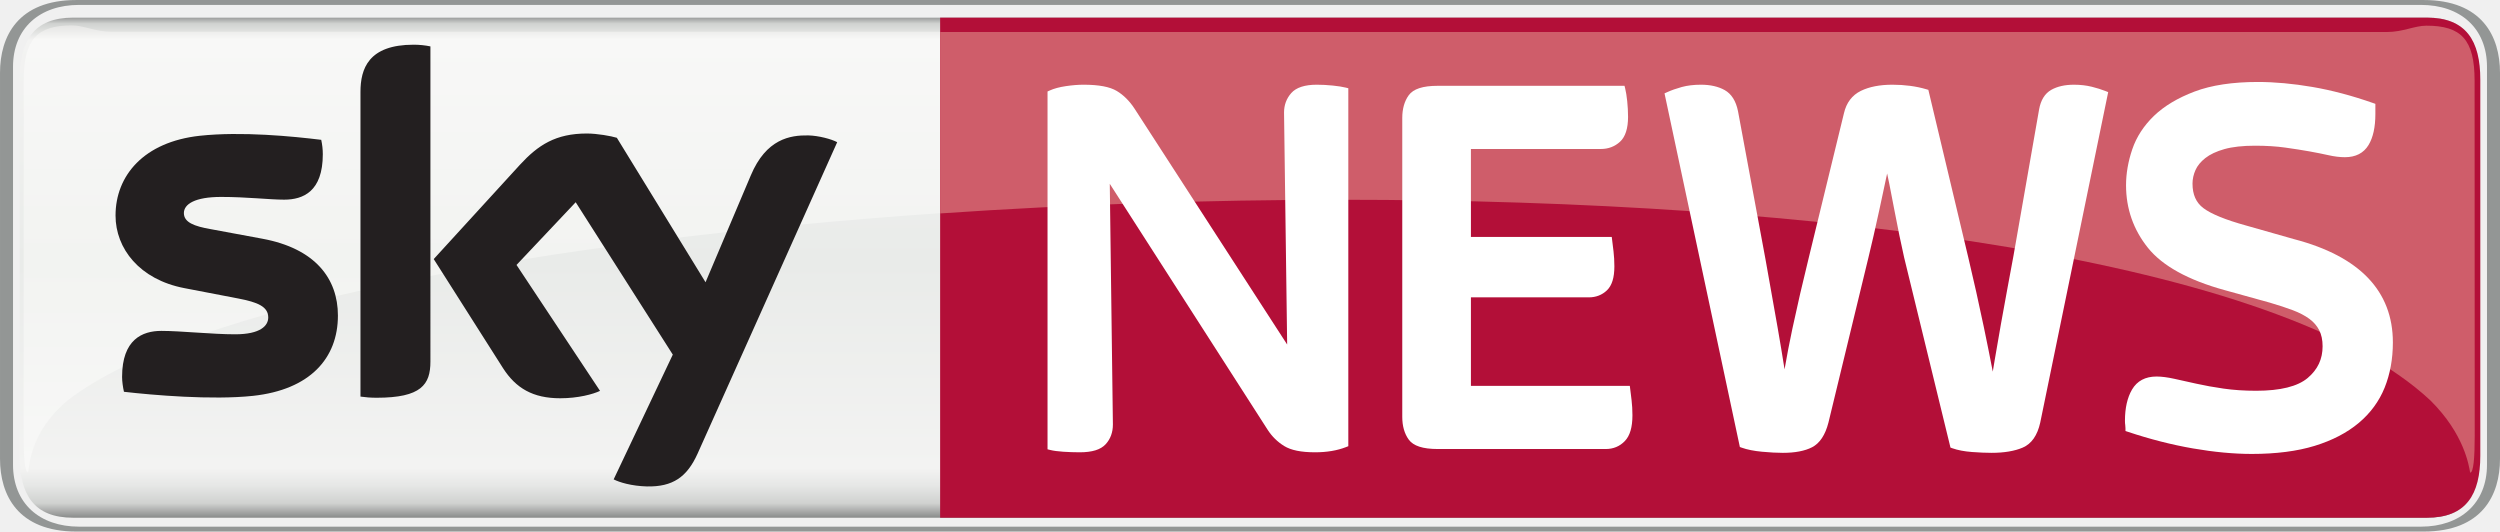
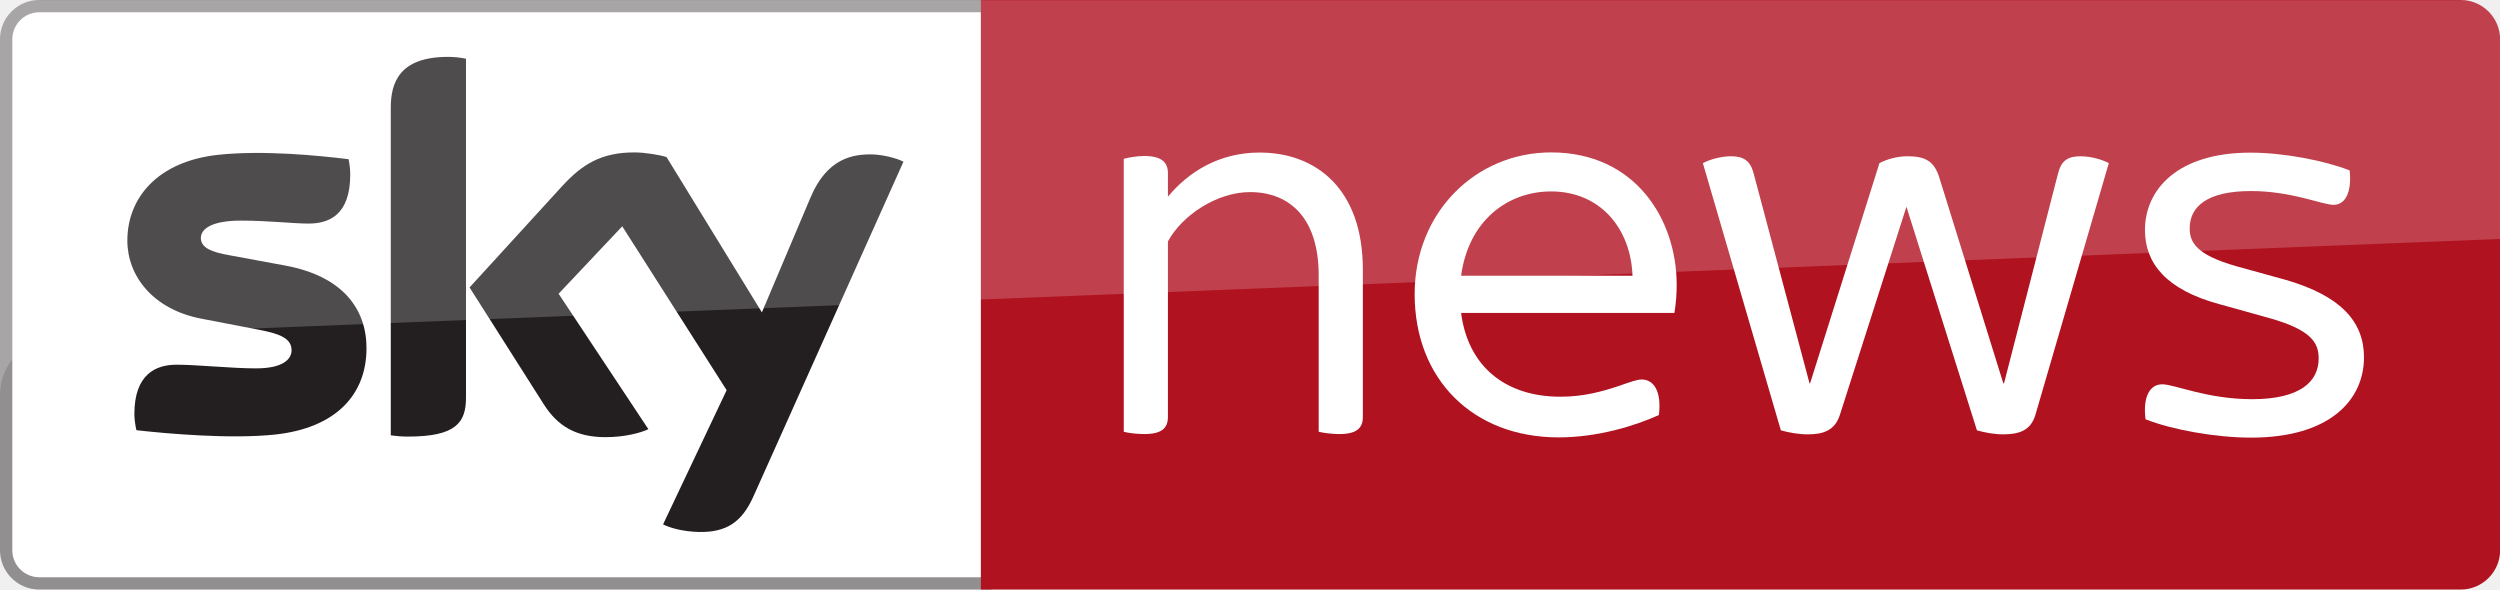
- <svg xmlns="http://www.w3.org/2000/svg" id="svg12036" width="470.34mm" height="100mm" version="1.1" viewBox="0 0 470.34 100">
-   <defs id="defs12030">
-     <linearGradient id="linearGradient5616-5" x2="1" gradientTransform="matrix(0 361.55 361.55 0 697.78 -612.63)" gradientUnits="userSpaceOnUse">
-       <stop id="stop5600-1" stop-color="#a6a4a3" offset="0" />
-       <stop id="stop5602-6" stop-color="#e3e3e1" offset=".02" />
-       <stop id="stop5604-8" stop-color="#f8f8f7" offset=".052" />
-       <stop id="stop5606-8" stop-color="#f2f3f1" offset=".488" />
-       <stop id="stop5608-3" stop-color="#f8f8f7" offset=".895" />
-       <stop id="stop5610-9" stop-color="#f0f0f0" offset=".929" />
-       <stop id="stop5612-2" stop-color="#e3e3e1" offset=".964" />
-       <stop id="stop5614-1" stop-color="#a6a4a3" offset="1" />
-     </linearGradient>
-     <linearGradient id="linearGradient4644-2-6" x2="1" gradientTransform="matrix(0 95.661 95.661 0 261.2 11.936)" gradientUnits="userSpaceOnUse">
-       <stop id="stop5568" stop-color="#777878" offset="0" />
-       <stop id="stop5570" stop-color="#d0d2d0" offset=".02" />
-       <stop id="stop5572" stop-color="#f3f3f2" offset=".052" />
-       <stop id="stop5574" stop-color="#e9ebe9" offset=".488" />
-       <stop id="stop5576" stop-color="#f3f3f2" offset=".895" />
-       <stop id="stop5578" stop-color="#e6e7e6" offset=".929" />
-       <stop id="stop5580" stop-color="#d0d2d0" offset=".964" />
-       <stop id="stop5582" stop-color="#777878" offset="1" />
-     </linearGradient>
+ <svg xmlns="http://www.w3.org/2000/svg" id="svg16739" width="799.89" height="188.62" version="1.1" viewBox="0 0 211.64 49.904">
+   <defs id="defs16733">
+     <clipPath id="clipPath12018">
+       <path id="path12016" d="m204.01 334.3h52.422v12.36h-52.422z" />
+     </clipPath>
+     <clipPath id="clipPath12058">
+       <path id="path12056" d="m204.01 346.66h52.422v-8.286h-52.422z" />
+     </clipPath>
+     <clipPath id="clipPath12062">
+       <path id="path12060" d="m204.01 338.37h52.422v8.286h-52.422z" />
+     </clipPath>
  </defs>
-   <g id="layer1" transform="translate(-26.029 -9.4367)">
-     <path id="path5586-5-8-8" d="m39.785 12.755c-7.416 0-10.054 4.377-10.054 11.661v70.76c0 7.285 2.638 11.662 10.054 11.662h442.83c7.417 0 10.054-4.377 10.054-11.662v-70.76c0-7.285-2.638-11.661-10.054-11.661z" fill="url(#linearGradient4644-2-6)" />
-     <g id="g5598-3" transform="matrix(8.0887 0 0 -8.0887 -1678 3807.1)">
-       <path id="path5618-3" transform="matrix(.03271 0 0 -.03271 216.92 449.16)" d="m-140-603.82c-24.751 0-34.26 9.885-34.26 39.111l-0.092 252.43c0 15.732 0.875 26.277 3.238 26.277h6e-3c0.859-4.943 1.584-29.213 28.236-51.334 85.425-65.93 336.07-113.52 620.3-132.98 2e-3 -1.3e-4 4e-3 1.3e-4 6e-3 0 92.999-6.365 189.66-9.725 285.25-9.725 340.05 0 667.26 42.417 774.46 142.7 24.106 23.873 27.377 46.393 28.236 51.336 2.366 0 3.24-10.547 3.24-26.279l-0.092-252.43c0-29.226-9.504-39.109-34.258-39.109-8.38 0-16.764 4.496-27.932 4.496h-1618.4c-11.165 0-19.55-4.498-27.93-4.498z" fill="url(#linearGradient5616-5)" />
+   <g id="layer1" transform="translate(26.245 -101.09)">
+     <g id="g12012" transform="matrix(4.0377,0,0,-4.0377,-850,1500.8)">
+       <g id="g12014" clip-path="url(#clipPath12018)">
+         <g id="g12020" transform="translate(204.7,346.53)">
+           <path id="path12022" d="m0 0c-0.314 0-0.569-0.26-0.569-0.579v-10.941c0-0.319 0.255-0.579 0.569-0.579l20.097-1e-3v12.098z" fill="#fff" />
+         </g>
+         <g id="g12024" transform="translate(204.84,334.3)">
+           <path id="path12026" d="m0 0h19.963v0.258h-19.963c-0.313 0-0.566 0.253-0.566 0.566v10.712c0 0.313 0.253 0.567 0.566 0.567h19.963v0.257h-19.963c-0.455 0-0.824-0.369-0.824-0.824v-10.712c0-0.455 0.369-0.824 0.824-0.824" fill="#918f90" />
+         </g>
+         <g id="g12028" transform="translate(255.61,346.66)">
+           <path id="path12030" d="m0 0h-31.029v-12.36h31.029c0.453 0 0.824 0.371 0.824 0.824v10.712c0 0.453-0.371 0.824-0.824 0.824" fill="#b01220" />
+         </g>
+         <g id="g12032" transform="translate(234.65,340.88)">
+           <path id="path12034" d="m0 0h3.594c-0.036 0.986-0.673 1.767-1.707 1.767-0.913 0-1.731-0.613-1.887-1.767m4.472-0.781h-4.472c0.144-1.118 0.926-1.756 2.08-1.756 0.493 0 0.877 0.109 1.238 0.229 0.24 0.084 0.373 0.132 0.469 0.132 0.24 0 0.421-0.228 0.36-0.745-0.505-0.229-1.286-0.469-2.103-0.469-1.792 0-3.018 1.214-3.018 3.005 0 1.719 1.287 2.97 2.861 2.97 1.768 0 2.633-1.407 2.633-2.777 0-0.181-0.012-0.373-0.048-0.589" fill="#fff" />
+         </g>
+         <g id="g12036" transform="translate(232.59,341.01)">
+           <path id="path12038" d="m0 0v-3.09c0-0.228-0.12-0.36-0.493-0.36-0.156 0-0.336 0.024-0.433 0.048v3.282c0 1.178-0.589 1.743-1.442 1.743-0.685 0-1.419-0.481-1.719-1.034v-3.679c0-0.228-0.121-0.36-0.493-0.36-0.168 0-0.349 0.024-0.433 0.048v5.722c0.084 0.024 0.265 0.06 0.433 0.06 0.372 0 0.493-0.144 0.493-0.36v-0.493c0.42 0.505 1.058 0.925 1.923 0.925 1.178 0 2.164-0.757 2.164-2.452" fill="#fff" />
+         </g>
+         <g id="g12040" transform="translate(249,337.87)">
+           <path id="path12042" d="m0 0c-0.06 0.481 0.096 0.733 0.349 0.733 0.264 0 0.937-0.312 1.887-0.312 1.01 0 1.394 0.372 1.394 0.853 0 0.325-0.144 0.601-1.057 0.854l-1.034 0.288c-1.106 0.301-1.551 0.854-1.551 1.551 0 0.842 0.673 1.623 2.212 1.623 0.697 0 1.563-0.168 2.08-0.373 0.048-0.468-0.097-0.721-0.337-0.721s-0.878 0.289-1.731 0.289c-0.938 0-1.286-0.337-1.286-0.782 0-0.288 0.132-0.553 0.973-0.793l1.046-0.289c1.154-0.336 1.635-0.877 1.635-1.623 0-0.889-0.709-1.683-2.368-1.683-0.745 0-1.671 0.169-2.212 0.385" fill="#fff" />
+         </g>
+         <g id="g12044" transform="translate(248.23,343.24)">
+           <path id="path12046" d="m0 0-1.539-5.277c-0.096-0.325-0.336-0.409-0.673-0.409-0.192 0-0.385 0.036-0.553 0.084l-1.478 4.688-1.395-4.363c-0.108-0.337-0.361-0.409-0.673-0.409-0.193 0-0.397 0.036-0.565 0.084l-1.635 5.602c0.132 0.072 0.373 0.144 0.589 0.144 0.252 0 0.397-0.084 0.469-0.336l1.178-4.424h0.012l1.454 4.616c0.157 0.084 0.373 0.144 0.59 0.144 0.36 0 0.553-0.096 0.661-0.433l1.346-4.327h0.015l1.139 4.424c0.072 0.252 0.205 0.336 0.469 0.336 0.216 0 0.457-0.072 0.589-0.144" fill="#fff" />
+         </g>
+         <g id="g12048" transform="translate(211.7,339.36)">
+           <path id="path12050" d="m0 0c0-0.965-0.631-1.671-1.913-1.81-0.929-0.1-2.273 0.018-2.911 0.091-0.024 0.104-0.043 0.234-0.043 0.336 0 0.845 0.457 1.037 0.885 1.037 0.444 0 1.144-0.077 1.665-0.077 0.571 0 0.746 0.195 0.746 0.38 0 0.242-0.231 0.343-0.676 0.428l-1.215 0.234c-1.012 0.193-1.552 0.894-1.552 1.636 0 0.903 0.639 1.659 1.896 1.799 0.95 0.102 2.107-0.014 2.742-0.091 0.023-0.11 0.035-0.213 0.035-0.326 0-0.842-0.444-1.024-0.872-1.024-0.329 0-0.839 0.062-1.421 0.062-0.593 0-0.839-0.164-0.839-0.364 0-0.211 0.234-0.298 0.605-0.363l1.163-0.215c1.194-0.22 1.705-0.898 1.705-1.733m2.086-1.036c0-0.518-0.203-0.817-1.214-0.817-0.134 0-0.251 0.01-0.363 0.026v6.869c0 0.522 0.177 1.066 1.198 1.066 0.129 0 0.258-0.013 0.379-0.039zm4.132-2.658c0.132-0.068 0.404-0.15 0.747-0.159 0.586-0.013 0.907 0.212 1.144 0.738l3.149 7.025c-0.13 0.07-0.417 0.147-0.653 0.153-0.405 7e-3 -0.948-0.076-1.296-0.905l-1.019-2.407-2 3.258c-0.129 0.04-0.444 0.096-0.676 0.096-0.704 0-1.1-0.26-1.509-0.704l-1.944-2.127 1.563-2.461c0.289-0.449 0.671-0.678 1.289-0.678 0.405 0 0.742 0.092 0.897 0.167l-1.882 2.84 1.334 1.414 2.189-3.436z" fill="#231f20" />
+         </g>
+         <g id="g12052">
+           <g id="g12074">
+             <g id="g12072" clip-path="url(#clipPath12058)" opacity=".2">
+               <g id="g12070">
+                 <g id="g12068" clip-path="url(#clipPath12062)">
+                   <g id="g12066" transform="translate(204.84,346.66)">
+                     <path id="path12064" d="m0 0h50.774c0.455 0 0.824-0.369 0.824-0.824v-4.185l-51.235-2.042c-0.663-0.026-1.187-0.571-1.187-1.235v7.462c0 0.455 0.369 0.824 0.824 0.824" fill="#fff" />
+                   </g>
+                 </g>
+               </g>
+             </g>
+           </g>
+         </g>
+       </g>
    </g>
-     <path id="path5588-1" d="m202.9 12.755v94.083h279.71c7.417 0 10.054-4.377 10.054-11.662v-70.76c0-7.285-2.638-11.661-10.054-11.661z" fill="#b30f38" />
-     <path id="path5556" d="m482 109.44c11.012 0 14.369-6.846 14.369-13.689v-72.622c0-6.844-3.357-13.689-14.369-13.689h-441.6c-11.013 0-14.369 6.845-14.369 13.689v72.622c0 6.843 3.357 13.689 14.369 13.689h441.6m-441.09-0.92c-7.417 0-12.432-4.377-12.432-11.661v-74.838c0-7.285 5.016-11.661 12.432-11.661h440.58c7.417 0 12.432 4.377 12.432 11.661v74.838c0 7.285-5.016 11.661-12.432 11.661h-440.58" fill="#939695" />
-     <path id="path5620" d="m490.75 98.358c-0.227-1.308-1.093-7.266-7.471-13.582-28.364-26.534-114.94-37.757-204.91-37.757-25.293 0-50.868 0.889-75.474 2.573v-34.134h272.24c2.955 0 5.173-1.19 7.39-1.19 6.549 0 9.064 2.615 9.064 10.348l0.024 66.79c0 4.162-0.231 6.953-0.857 6.953" fill="#cf5d6a" />
-     <path id="path5622" d="m276.76 25.532c-1.018-0.105-2.029-0.158-3.007-0.158-2.258 0-3.869 0.529-4.791 1.572-0.9 1.018-1.358 2.246-1.358 3.659l0.586 43.648-28.691-44.342c-0.946-1.457-2.077-2.586-3.362-3.358-1.323-0.793-3.373-1.179-6.27-1.179-0.983 0-2.09 0.089-3.291 0.265-1.228 0.181-2.259 0.459-3.066 0.827l-0.403 0.184v67.317l0.523 0.131c0.595 0.147 1.391 0.255 2.436 0.328 1.025 0.065 2.062 0.104 3.086 0.104 2.351 0 3.949-0.494 4.885-1.51 0.908-0.987 1.368-2.236 1.368-3.721l-0.587-45.282 29.705 46.282c0.806 1.249 1.849 2.274 3.1 3.046 1.291 0.796 3.195 1.184 5.822 1.184 2.205 0 4.16-0.328 5.813-0.975l0.438-0.171v-67.344l-0.523-0.13c-0.582-0.145-1.395-0.272-2.413-0.378" fill="#fff" />
-     <path id="path5624" d="m332.73 82.632-0.073-0.605h-29.895v-16.646h22.177c1.347 0 2.494-0.445 3.413-1.324 0.942-0.9 1.399-2.377 1.399-4.516 0-0.981-0.057-1.927-0.16-2.811l-0.332-2.72h-26.497v-16.543h24.444c1.407 0 2.622-0.459 3.608-1.366 1.002-0.922 1.511-2.497 1.511-4.68 0-0.975-0.057-1.969-0.158-2.957-0.108-1.001-0.232-1.773-0.379-2.36l-0.13-0.523h-35.148c-2.8 0-4.584 0.582-5.451 1.779-0.805 1.113-1.213 2.548-1.213 4.267v56.24c0 1.72 0.408 3.156 1.213 4.268 0.865 1.196 2.649 1.778 5.451 1.778h31.623c1.426 0 2.633-0.504 3.587-1.499 0.961-1.001 1.429-2.589 1.429-4.856 0-0.986-0.057-1.932-0.159-2.812-0.103-0.859-0.19-1.563-0.258-2.114" fill="#fff" />
-     <path id="path5626" d="m419.56 25.756c-1.015-0.253-2.145-0.381-3.359-0.381-1.692 0-3.123 0.324-4.255 0.965-1.215 0.689-1.987 1.943-2.297 3.726l-4.813 27.496-1.128 6.076c-0.409 2.201-0.82 4.451-1.229 6.752-0.411 2.304-0.805 4.572-1.179 6.804-0.124 0.731-0.243 1.451-0.358 2.157-0.509-2.648-1.071-5.447-1.679-8.364-0.929-4.437-1.916-8.861-2.939-13.152l-7.504-31.496-0.383-0.112c-1.91-0.565-4.056-0.853-6.377-0.853-2.361 0-4.352 0.387-5.918 1.151-1.665 0.813-2.742 2.234-3.2 4.217l-6.596 27.087c-1.164 4.716-2.206 9.229-3.098 13.412-0.557 2.612-1.052 5.182-1.479 7.683-0.396-2.515-0.832-5.128-1.298-7.813-0.761-4.361-1.521-8.637-2.279-12.831l-5.181-27.924c-0.385-1.915-1.226-3.249-2.502-3.967-1.199-0.673-2.698-1.015-4.458-1.015-1.358 0-2.58 0.146-3.634 0.436-1.026 0.284-1.943 0.608-2.729 0.965l-0.504 0.229 14.176 66.532 0.362 0.13c1.005 0.36 2.287 0.615 3.813 0.759 1.49 0.138 2.806 0.209 3.913 0.209 2.289 0 4.14-0.355 5.498-1.055 1.442-0.743 2.476-2.296 3.075-4.623l7.539-31.107c0.616-2.522 1.294-5.491 2.018-8.823 0.504-2.325 1.001-4.641 1.488-6.948 0.142 0.64 0.278 1.288 0.408 1.94 0.342 1.715 0.668 3.394 0.975 5.039 0.31 1.653 0.618 3.221 0.928 4.7 0.31 1.481 0.603 2.839 0.881 4.091l8.725 35.796 0.35 0.125c1.022 0.362 2.267 0.599 3.701 0.707 1.394 0.104 2.629 0.156 3.673 0.156 2.361 0 4.333-0.33 5.861-0.982 1.661-0.708 2.772-2.292 3.305-4.719l12.782-62.163-0.537-0.214c-0.715-0.284-1.577-0.553-2.561-0.801" fill="#fff" />
-     <path id="path5628" d="m457.69 54.448-9.069-2.577c-3.881-1.069-6.591-2.173-8.059-3.284-1.375-1.039-2.043-2.543-2.043-4.6 0-0.862 0.188-1.72 0.559-2.553 0.362-0.818 0.987-1.578 1.854-2.261 0.885-0.695 2.088-1.26 3.573-1.681 1.513-0.427 3.459-0.644 5.787-0.644 2.086 0 3.994 0.119 5.673 0.354 1.715 0.241 3.248 0.482 4.556 0.717 1.328 0.239 2.531 0.48 3.575 0.715 1.107 0.25 2.145 0.378 3.089 0.378 2.034 0 3.532-0.771 4.452-2.291 0.853-1.408 1.285-3.365 1.285-5.816v-1.932l-0.462-0.162c-3.934-1.38-7.767-2.394-11.391-3.016-3.627-0.621-7.079-0.937-10.262-0.937-4.729 0-8.729 0.604-11.884 1.796-3.164 1.196-5.738 2.737-7.652 4.578-1.924 1.855-3.301 3.976-4.088 6.301-0.777 2.289-1.169 4.564-1.169 6.761 0 4.399 1.384 8.357 4.116 11.763 2.723 3.396 7.575 6.074 14.416 7.958l8.539 2.367c1.608 0.469 3.064 0.949 4.326 1.424 1.207 0.457 2.245 1 3.083 1.611 0.804 0.59 1.429 1.306 1.855 2.13 0.427 0.826 0.644 1.846 0.644 3.031 0 2.418-0.914 4.369-2.795 5.963-1.888 1.6-5.151 2.411-9.699 2.411-2.224 0-4.287-0.136-6.132-0.404-1.864-0.27-3.579-0.579-5.101-0.919l-4.171-0.926c-1.284-0.285-2.408-0.429-3.343-0.429-2.106 0-3.658 0.825-4.613 2.453-0.882 1.508-1.33 3.479-1.33 5.859 0 0.322 0.016 0.596 0.057 0.832 0.024 0.174 0.041 0.379 0.041 0.611v0.497l0.472 0.157c4.136 1.379 8.242 2.428 12.204 3.116 3.975 0.69 7.705 1.04 11.087 1.04 4.576 0 8.561-0.513 11.843-1.525 3.299-1.016 6.083-2.464 8.275-4.301 2.207-1.851 3.849-4.09 4.883-6.658 1.024-2.544 1.544-5.403 1.544-8.498 0-9.647-6.24-16.179-18.528-19.41" fill="#fff" />
-     <path id="path5630" d="m89.603 68.807c0 8.054-5.267 13.939-15.96 15.103-7.75 0.83-18.968-0.15-24.293-0.764-0.198-0.869-0.352-1.95-0.352-2.8 0-7.05 3.811-8.657 7.378-8.657 3.705 0 9.545 0.642 13.89 0.642 4.771 0 6.229-1.623 6.229-3.163 0-2.023-1.928-2.863-5.635-3.573l-10.144-1.951c-8.445-1.618-12.95-7.459-12.95-13.657 0-7.535 5.334-13.842 15.821-15.004 7.93-0.857 17.579 0.111 22.876 0.76 0.196 0.911 0.297 1.77 0.297 2.716 0 7.025-3.705 8.541-7.276 8.541-2.745 0-7.001-0.514-11.859-0.514-4.949 0-7.001 1.369-7.001 3.037 0 1.755 1.956 2.484 5.053 3.025l9.697 1.798c9.96 1.838 14.229 7.496 14.229 14.458zm17.404 8.648c0 4.321-1.697 6.812-10.128 6.812-1.117 0-2.095-0.083-3.032-0.217v-57.311c0-4.353 1.48-8.893 9.999-8.893 1.072 0 2.154 0.11 3.16 0.321zm34.473 22.171c1.104 0.565 3.377 1.25 6.236 1.327 4.891 0.107 7.565-1.771 9.545-6.155l26.275-58.61c-1.084-0.584-3.481-1.231-5.452-1.277-3.374-0.057-7.908 0.631-10.81 7.544l-8.507 20.083-16.687-27.18c-1.077-0.331-3.704-0.804-5.635-0.804-5.88 0-9.179 2.173-12.594 5.878l-16.223 17.744 13.049 20.54c2.411 3.742 5.592 5.649 10.751 5.649 3.375 0 6.186-0.768 7.488-1.391l-15.712-23.692 11.135-11.798 18.267 28.668" fill="#231f20" />
  </g>
</svg>
